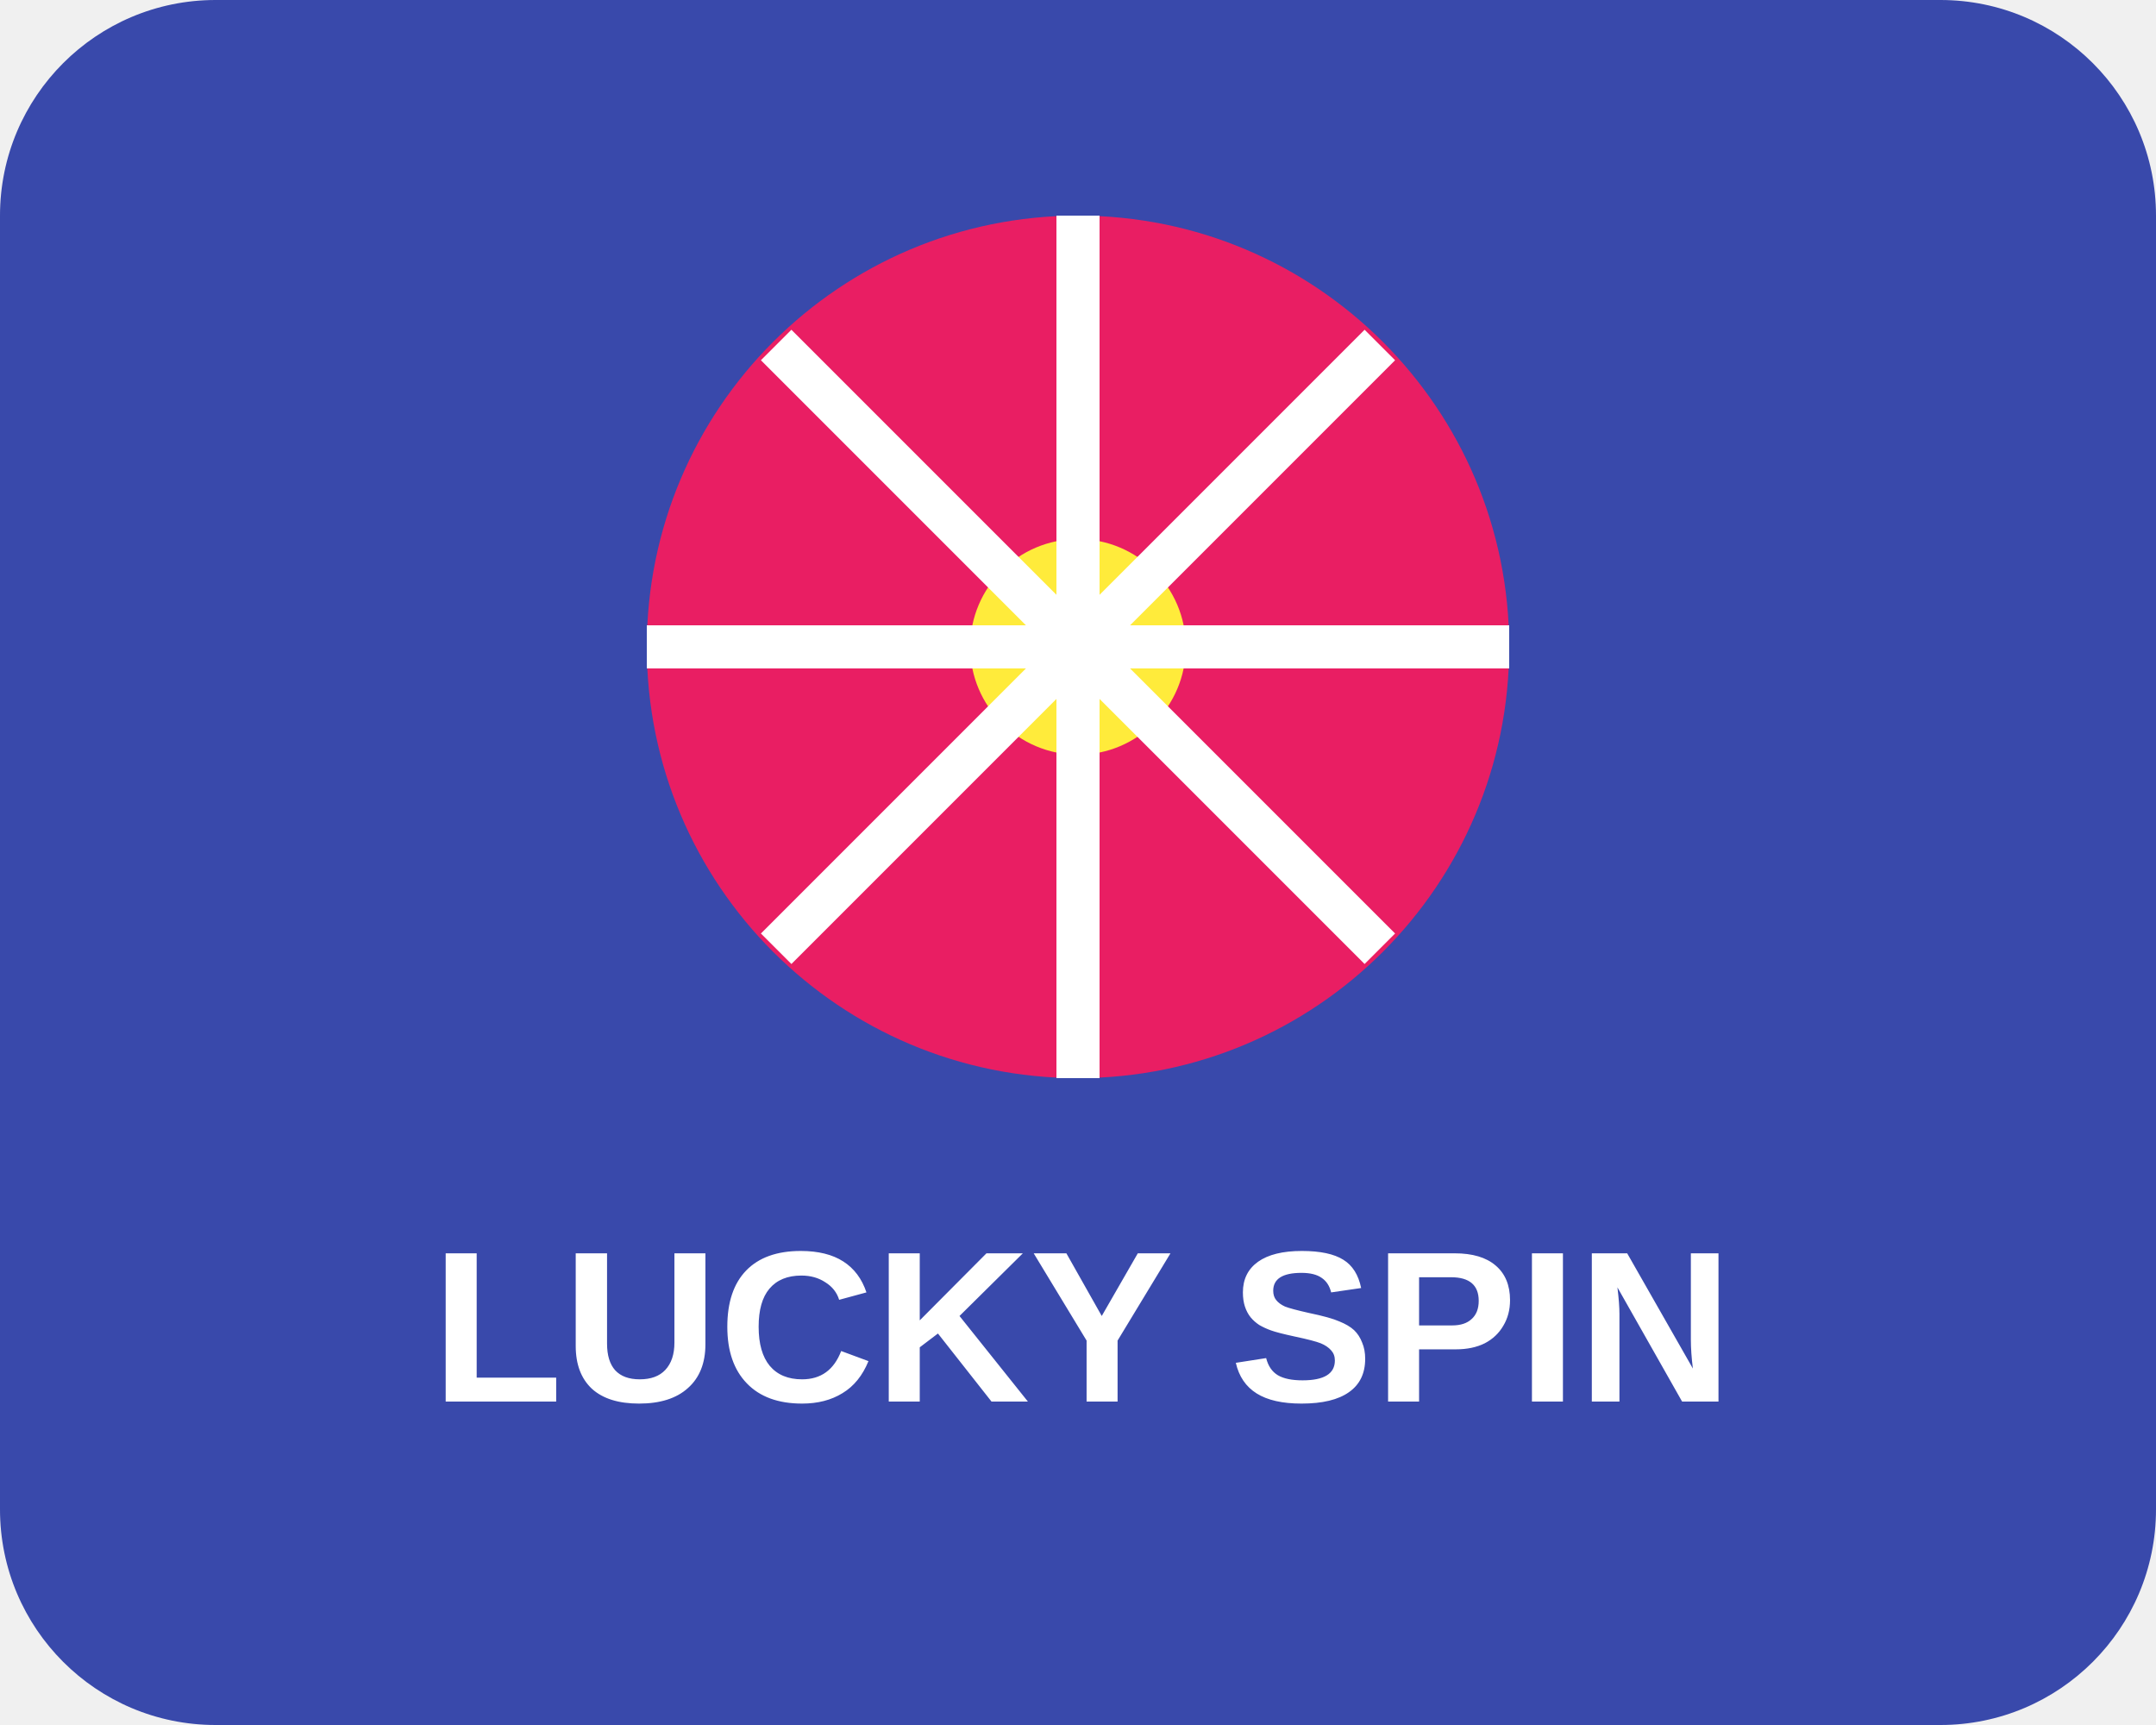
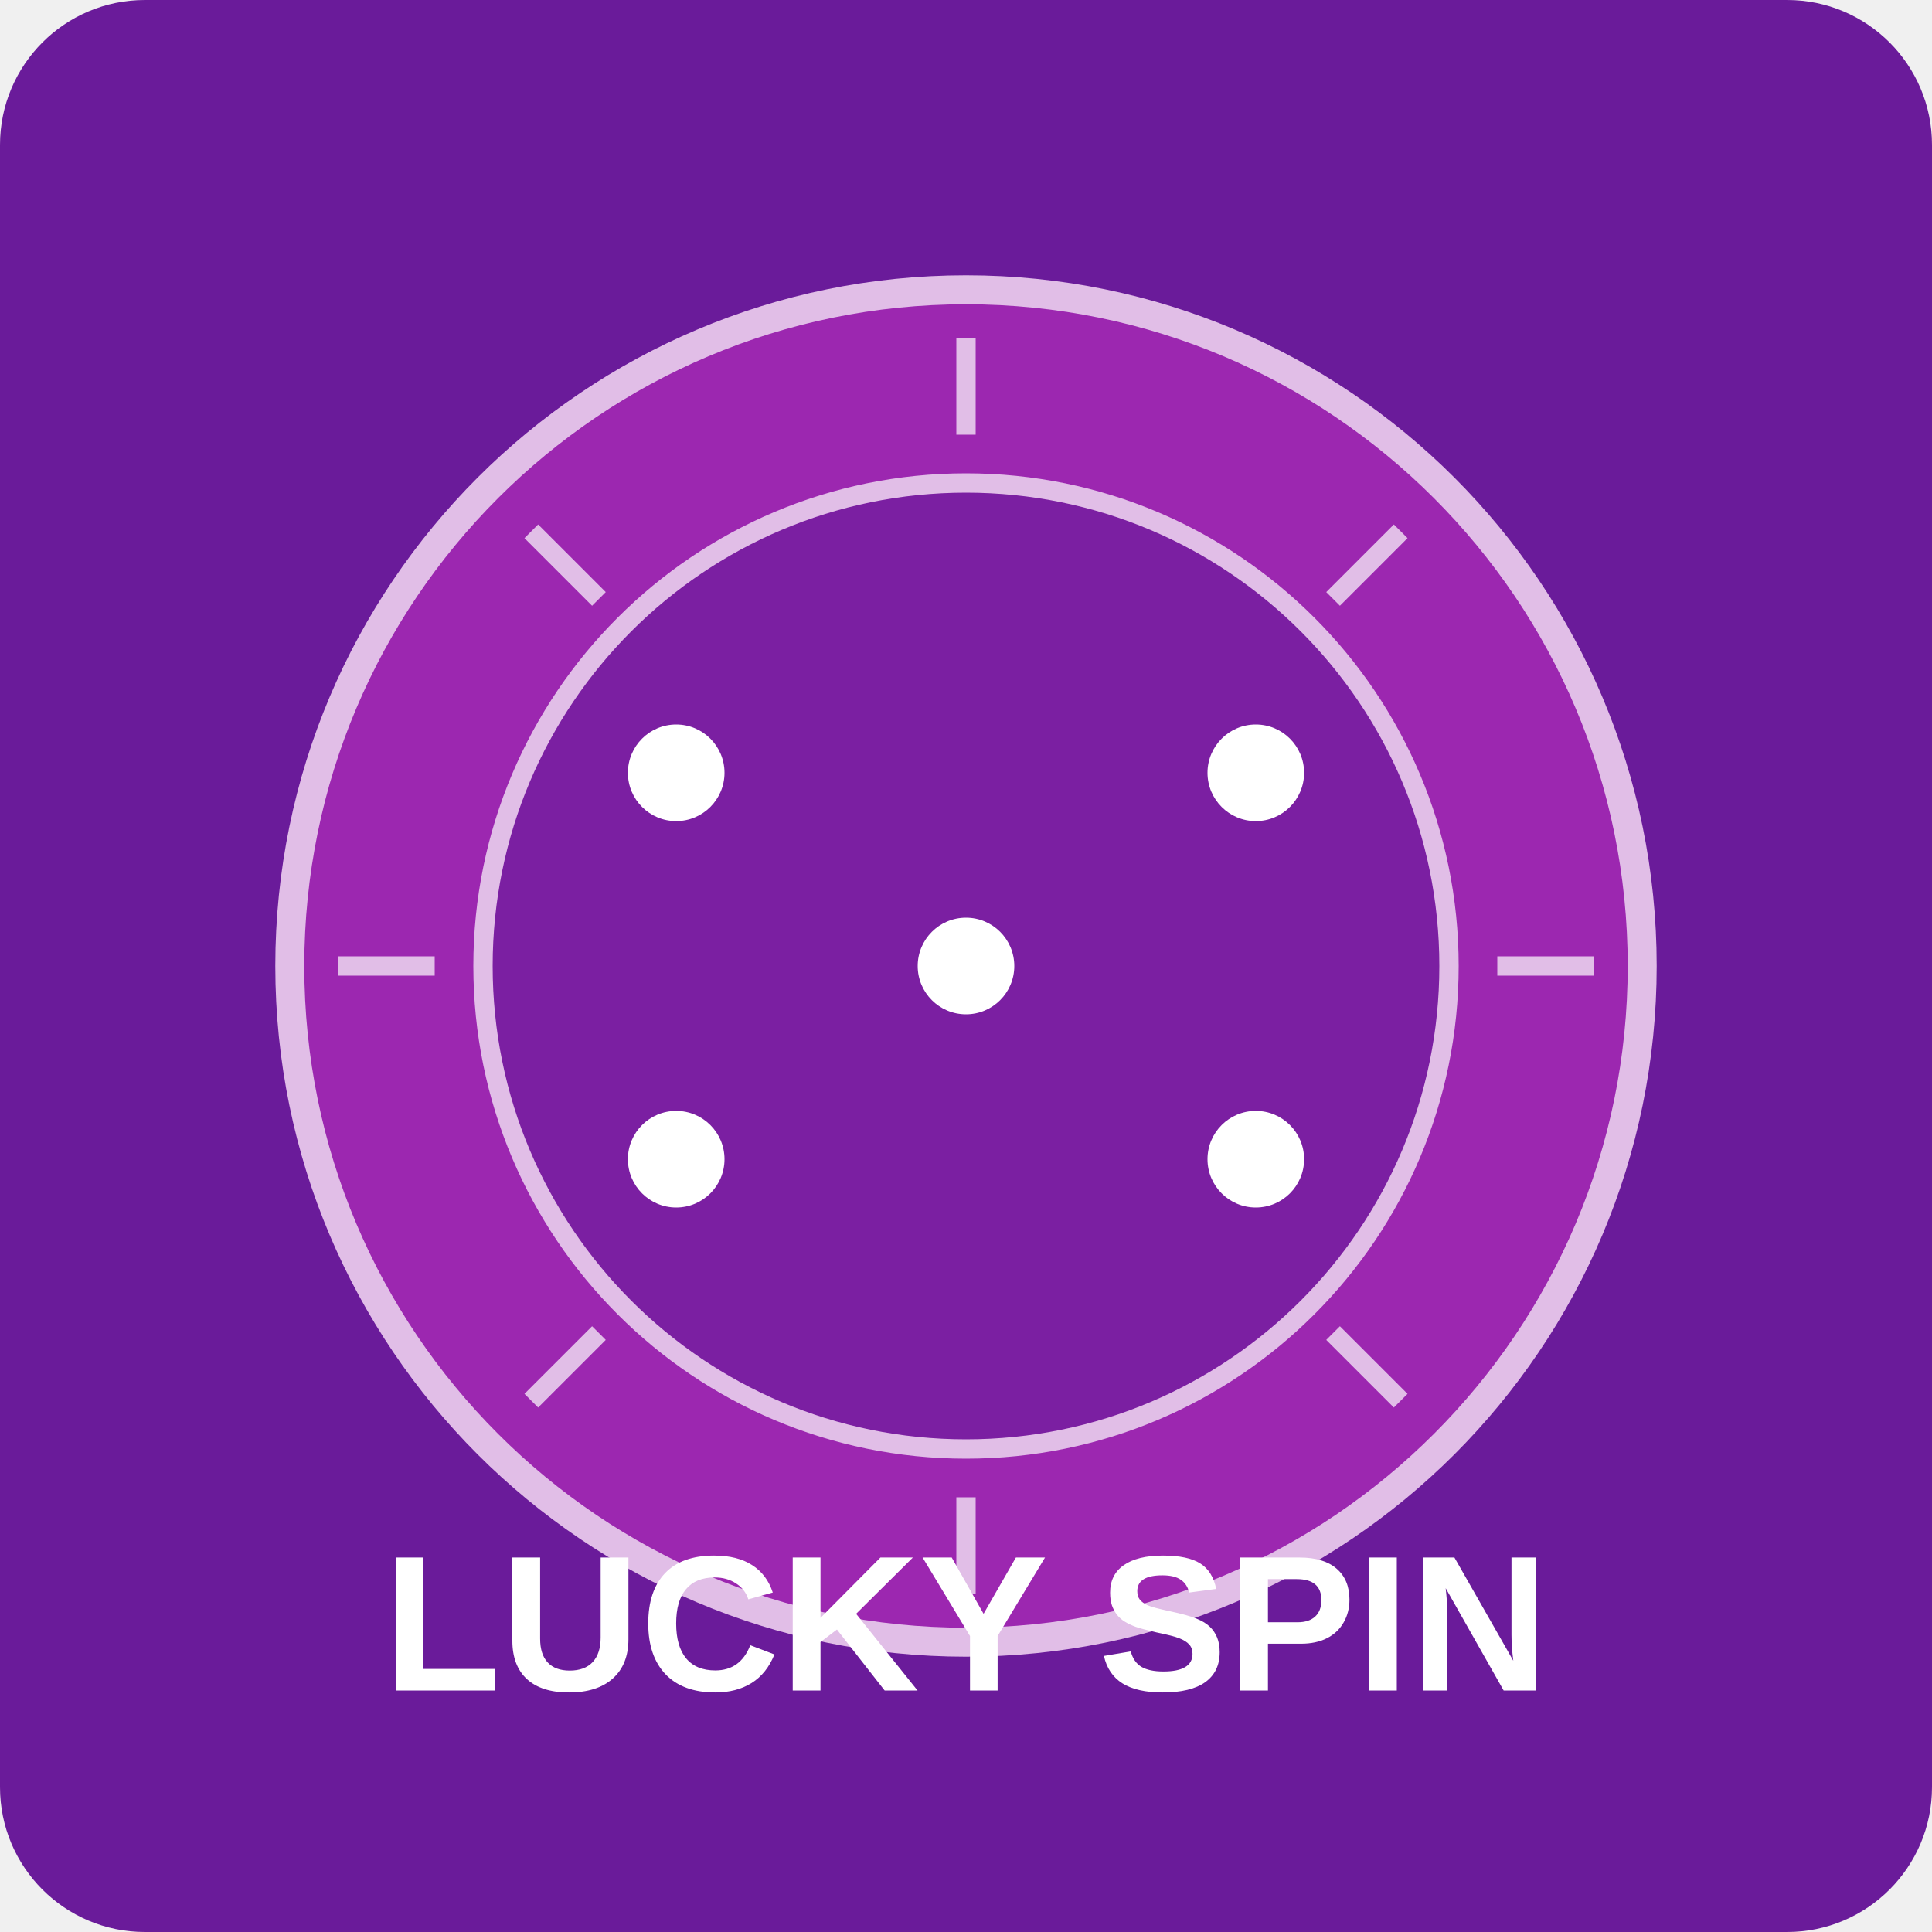
- <svg xmlns="http://www.w3.org/2000/svg" width="100" height="80" viewBox="0 0 100 80">
-   <style>
-     .casino-text { font-family: 'Arial', sans-serif; font-weight: bold; }
-     .bg { fill: #3949AB; }
-     .wheel { fill: #E91E63; }
-     .wheel-inner { fill: #FFEB3B; }
-     .wheel-line { stroke: #FFFFFF; stroke-width: 2; }
-     .white { fill: #FFFFFF; }
-   </style>
-   <rect class="bg" x="0" y="0" width="100" height="80" rx="10" ry="10" />
-   <circle class="wheel" cx="50" cy="30" r="20" />
-   <circle class="wheel-inner" cx="50" cy="30" r="5" />
-   <line class="wheel-line" x1="50" y1="10" x2="50" y2="50" />
-   <line class="wheel-line" x1="30" y1="30" x2="70" y2="30" />
-   <line class="wheel-line" x1="36" y1="16" x2="64" y2="44" />
-   <line class="wheel-line" x1="36" y1="44" x2="64" y2="16" />
-   <text x="20" y="65" class="casino-text white" font-size="10">LUCKY SPIN</text>
+ <svg xmlns="http://www.w3.org/2000/svg" width="200" height="200" viewBox="0 0 200 200">
+   <rect width="200" height="200" fill="#6a1b9a" rx="15" ry="15" />
+   <circle cx="100" cy="100" r="70" fill="#9c27b0" stroke="#e1bee7" stroke-width="3" />
+   <circle cx="100" cy="100" r="50" fill="#7b1fa2" stroke="#e1bee7" stroke-width="2" />
+   <g transform="translate(100, 100)">
+     <line x1="0" y1="-65" x2="0" y2="-55" stroke="#e1bee7" stroke-width="2" />
+     <line x1="45" y1="-45" x2="38" y2="-38" stroke="#e1bee7" stroke-width="2" />
+     <line x1="65" y1="0" x2="55" y2="0" stroke="#e1bee7" stroke-width="2" />
+     <line x1="45" y1="45" x2="38" y2="38" stroke="#e1bee7" stroke-width="2" />
+     <line x1="0" y1="65" x2="0" y2="55" stroke="#e1bee7" stroke-width="2" />
+     <line x1="-45" y1="45" x2="-38" y2="38" stroke="#e1bee7" stroke-width="2" />
+     <line x1="-65" y1="0" x2="-55" y2="0" stroke="#e1bee7" stroke-width="2" />
+     <line x1="-45" y1="-45" x2="-38" y2="-38" stroke="#e1bee7" stroke-width="2" />
+   </g>
+   <circle cx="70" cy="120" r="5" fill="#ffffff" />
+   <circle cx="130" cy="80" r="5" fill="#ffffff" />
+   <circle cx="100" cy="100" r="5" fill="#ffffff" />
+   <circle cx="70" cy="80" r="5" fill="#ffffff" />
+   <circle cx="130" cy="120" r="5" fill="#ffffff" />
+   <text x="100" y="175" font-family="Arial, sans-serif" font-size="20" font-weight="bold" fill="#ffffff" text-anchor="middle">LUCKY SPIN</text>
</svg>
